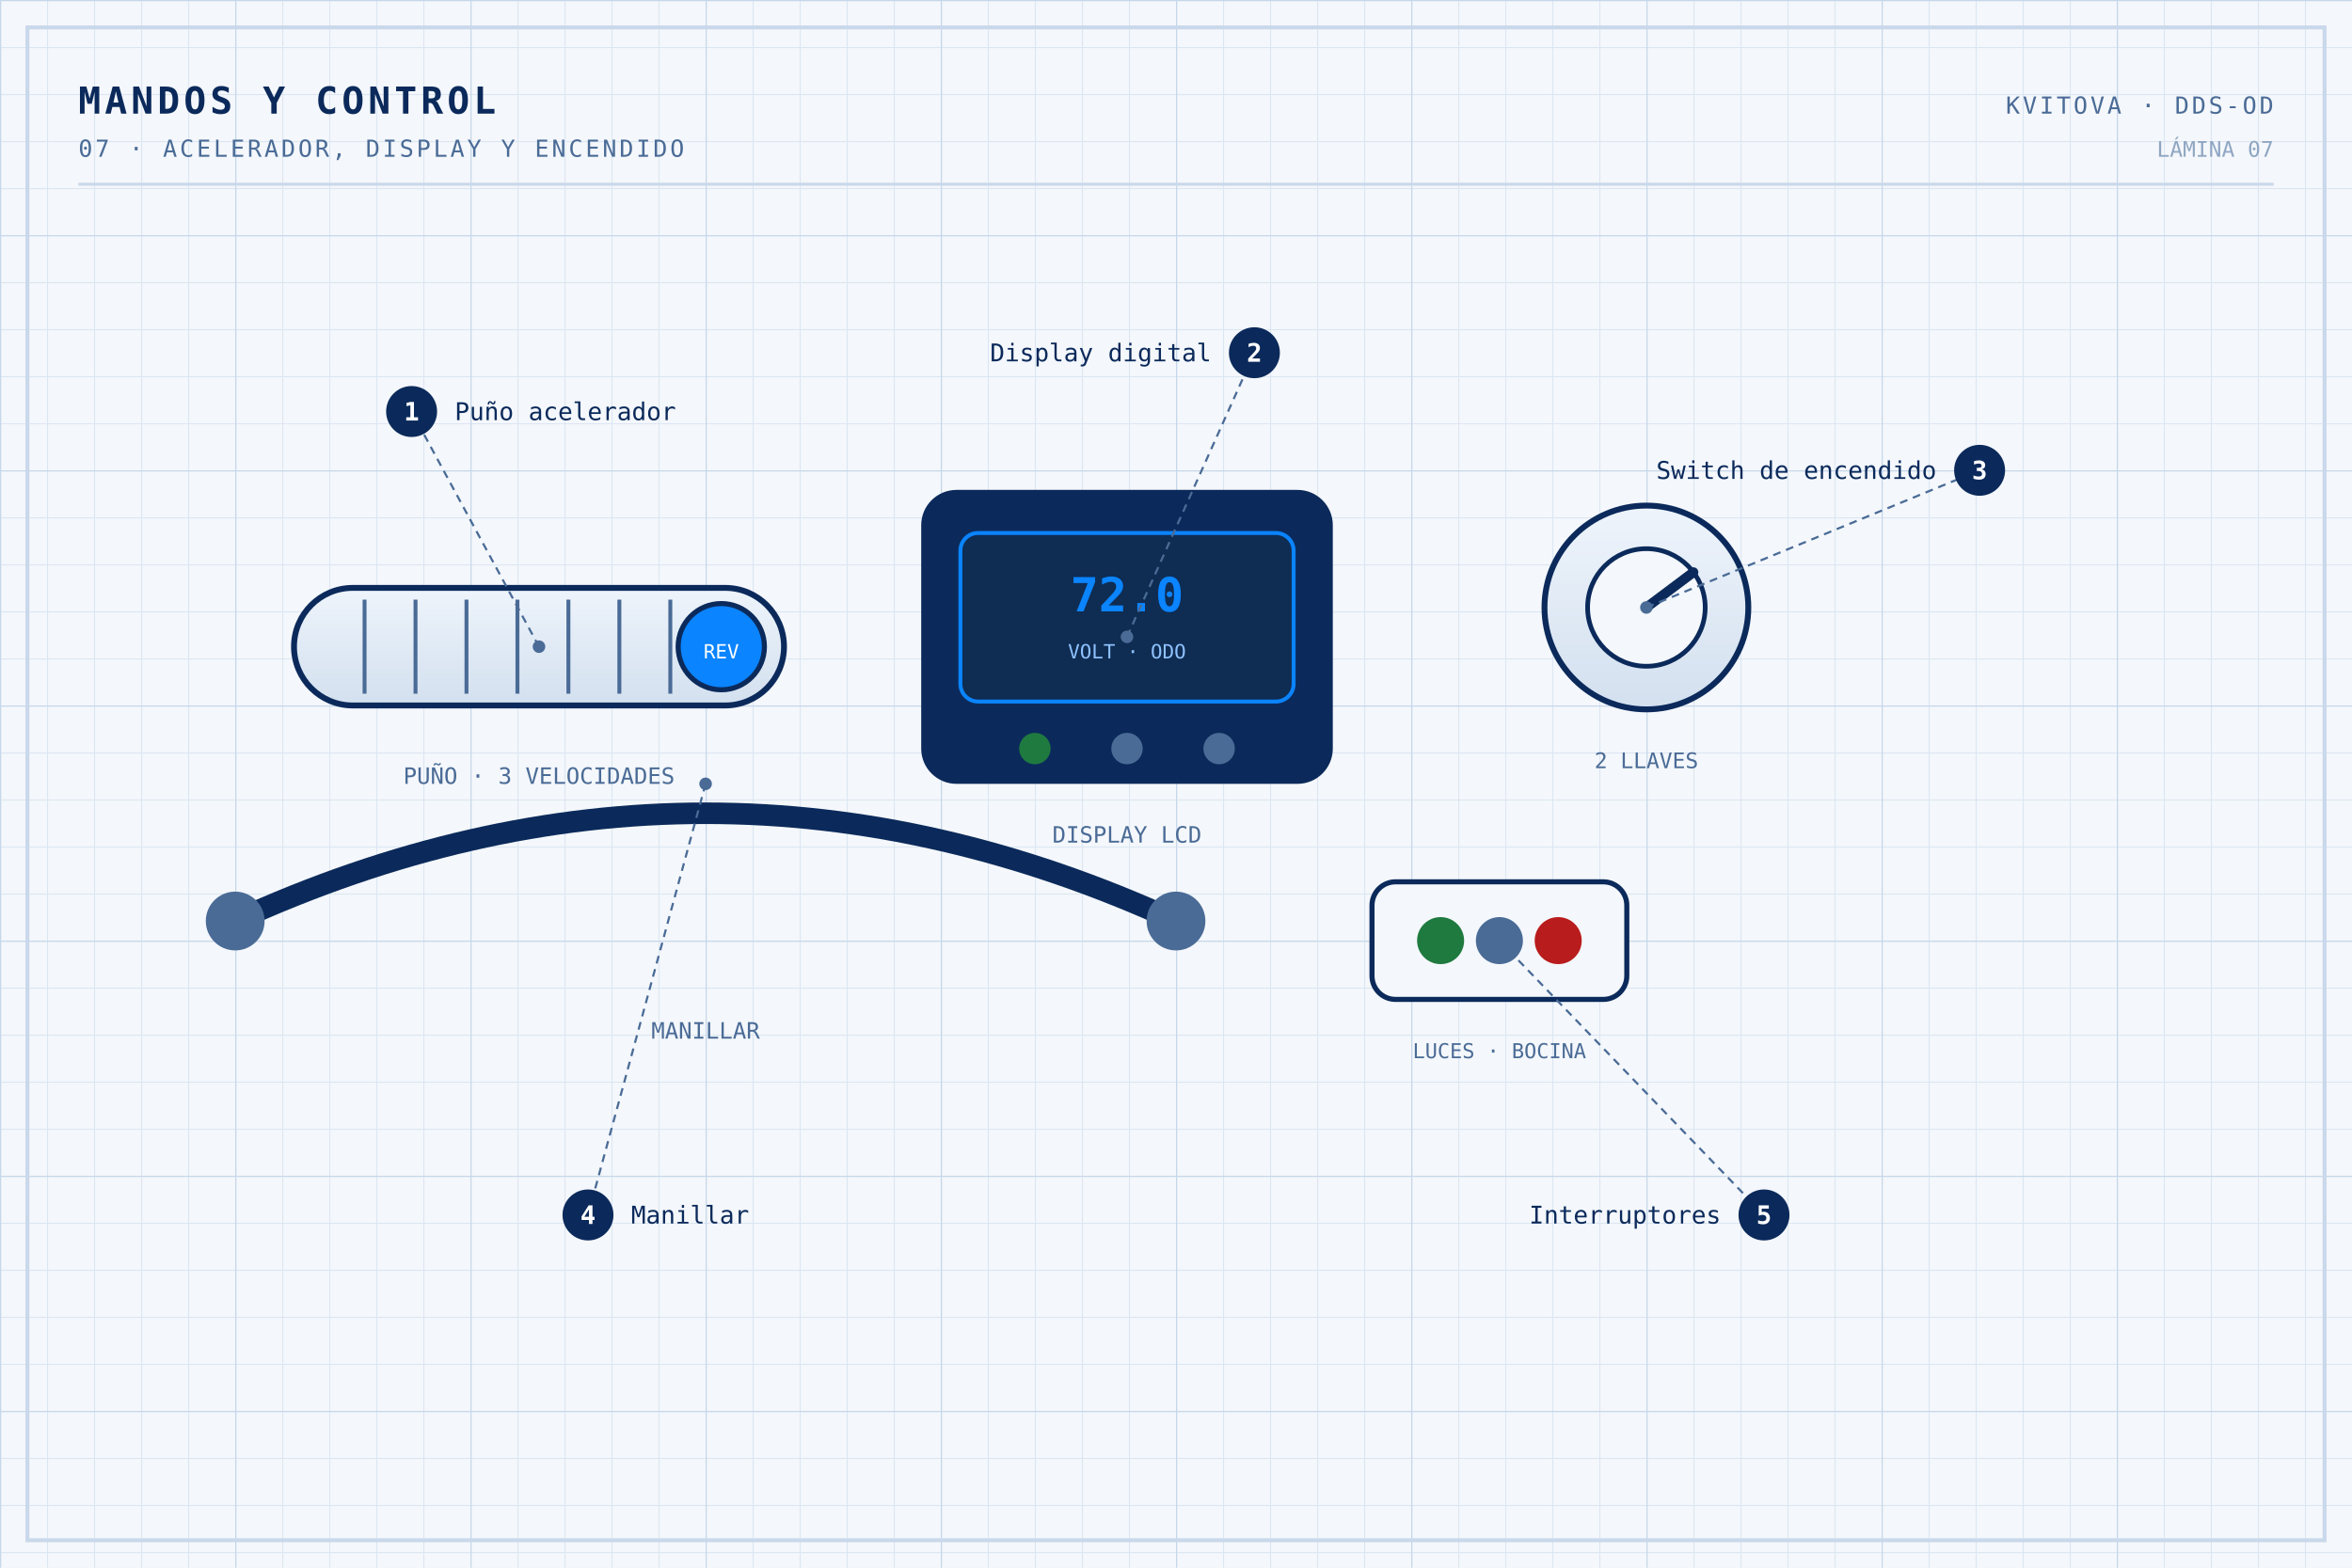
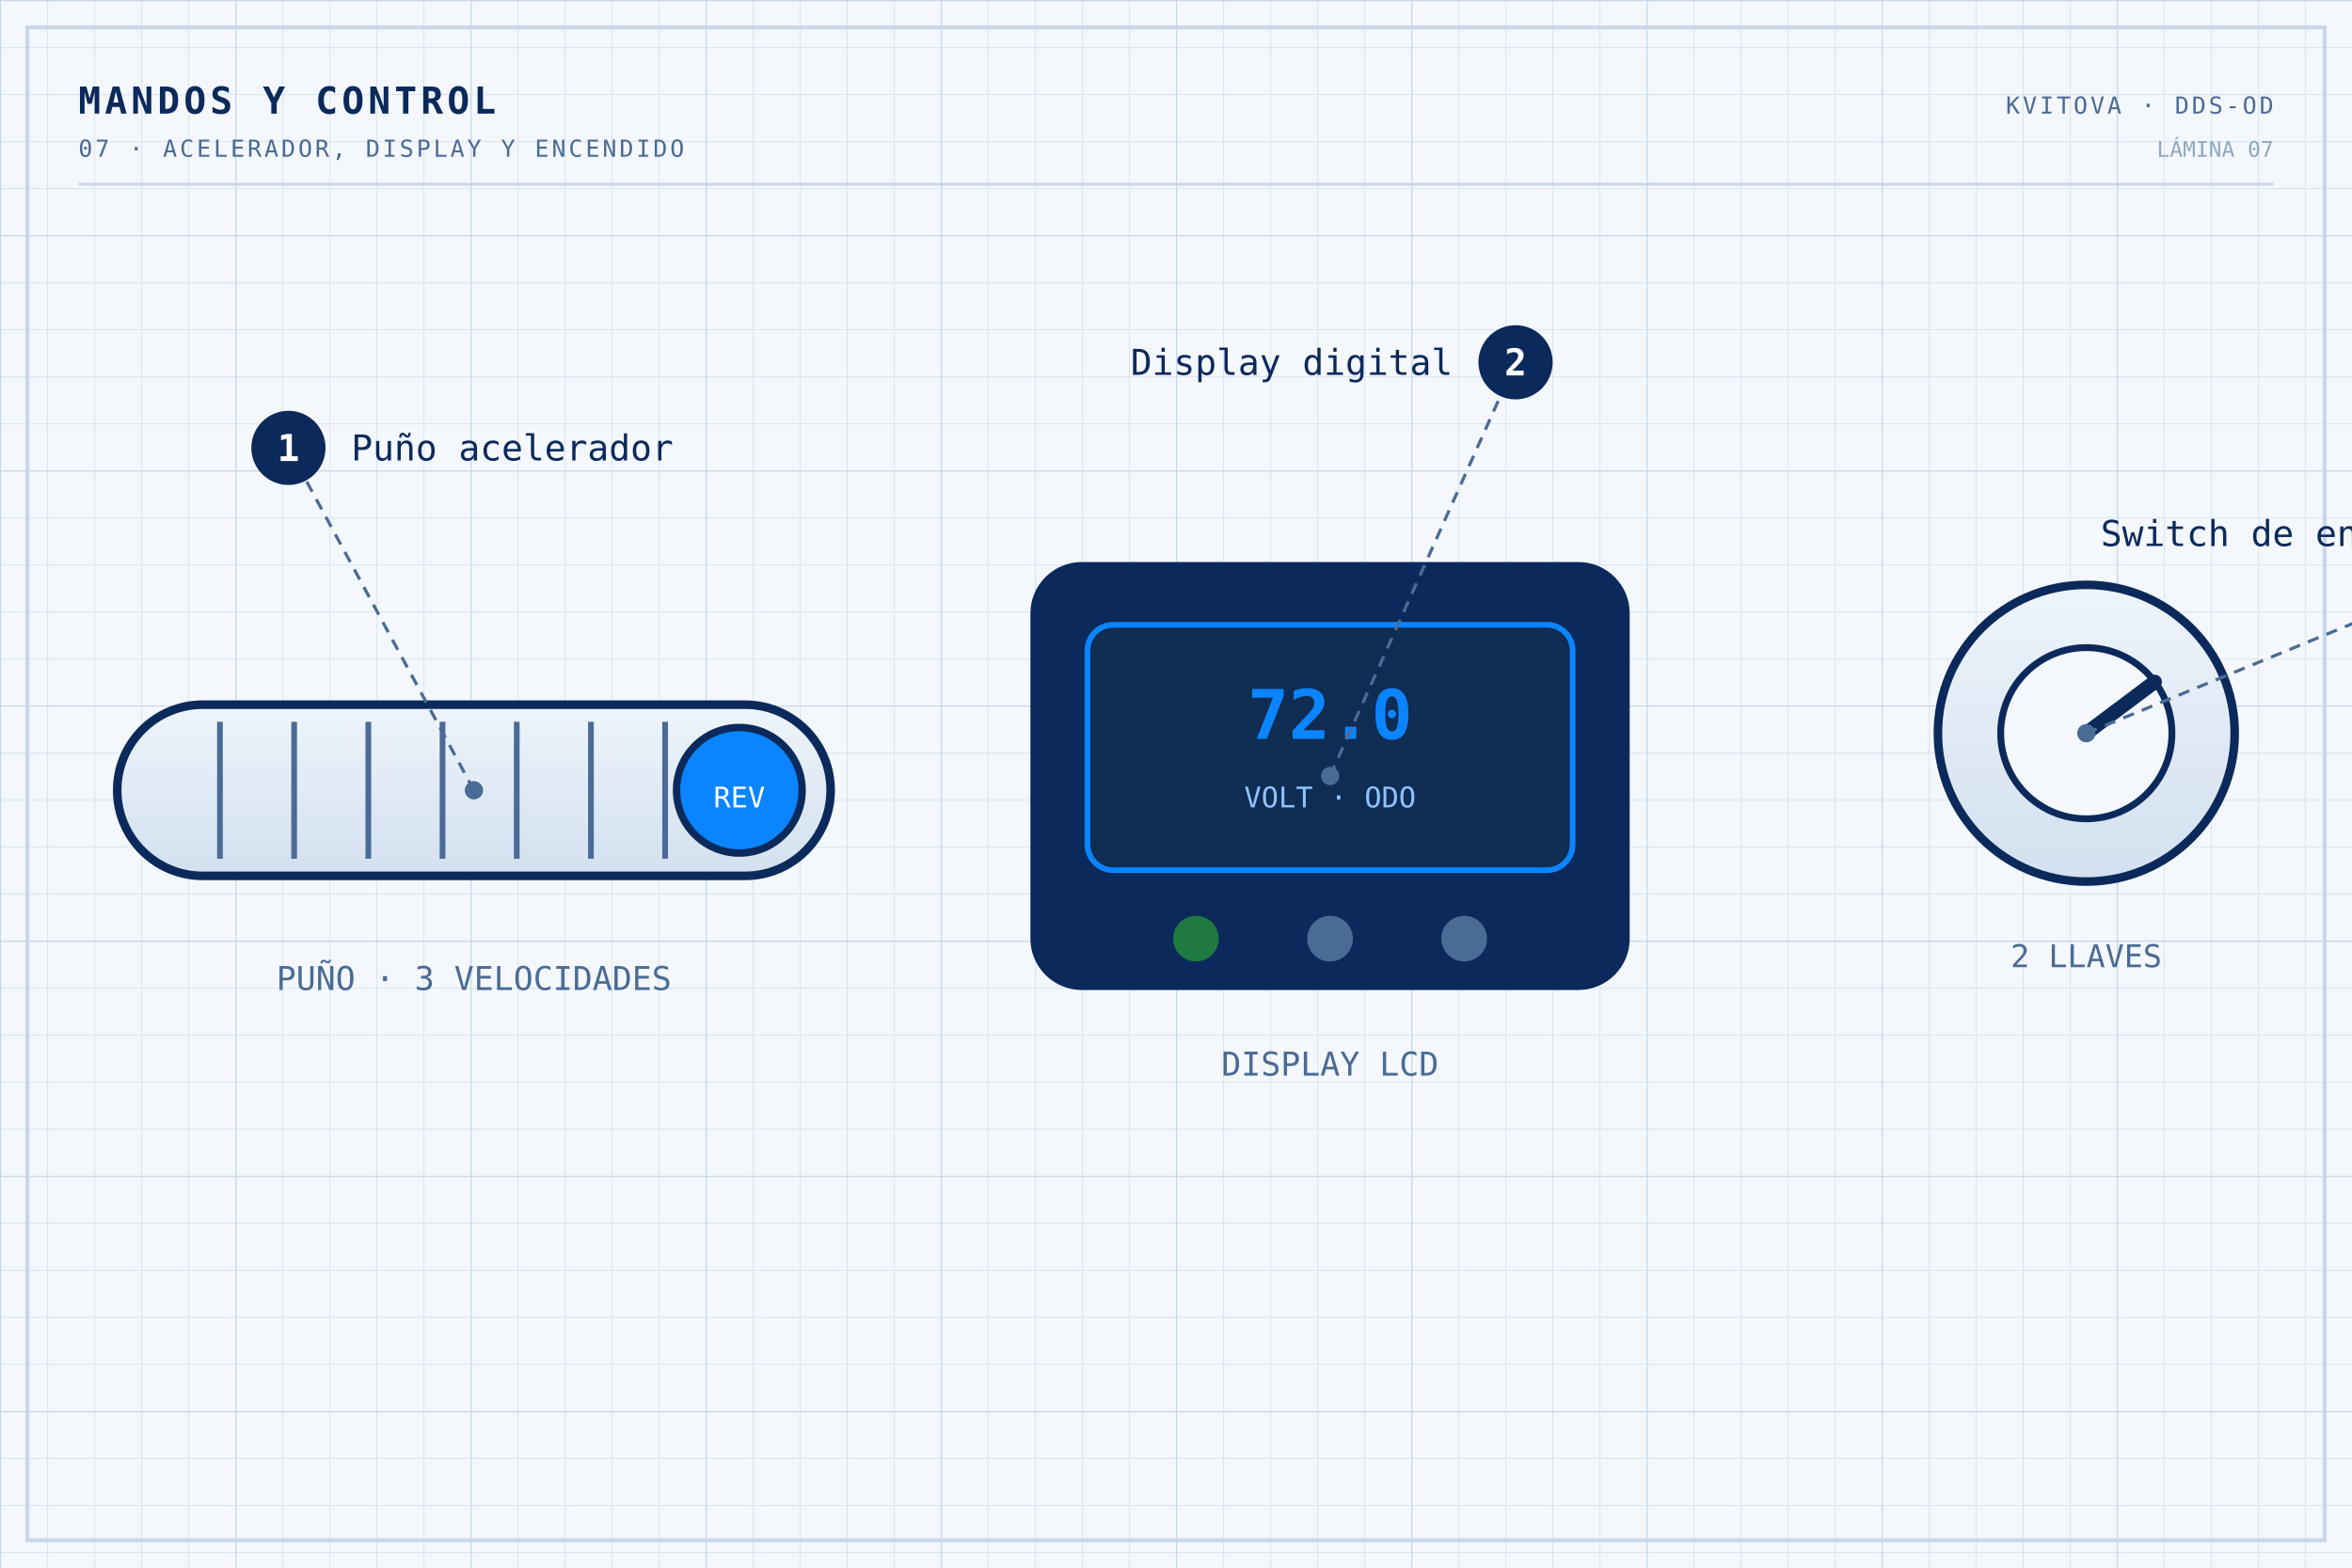
<svg xmlns="http://www.w3.org/2000/svg" viewBox="0 0 1200 800" width="1200" height="800" role="img" aria-label="MANDOS Y CONTROL">
  <defs>
    <pattern id="grid" width="24" height="24" patternUnits="userSpaceOnUse">
      <path d="M24 0H0V24" fill="none" stroke="#dbe6f3" stroke-width="1" />
    </pattern>
    <pattern id="grid-lg" width="120" height="120" patternUnits="userSpaceOnUse">
      <path d="M120 0H0V120" fill="none" stroke="#c6d7ea" stroke-width="1.2" />
    </pattern>
    <linearGradient id="steel" x1="0" y1="0" x2="0" y2="1">
      <stop offset="0" stop-color="#eef4fb" />
      <stop offset="1" stop-color="#d3e0ef" />
    </linearGradient>
    <linearGradient id="volt" x1="0" y1="0" x2="1" y2="1">
      <stop offset="0" stop-color="#3aa0ff" />
      <stop offset="1" stop-color="#0b5fd0" />
    </linearGradient>
    <marker id="arrow" markerWidth="9" markerHeight="9" refX="7" refY="3" orient="auto">
      <path d="M0 0l7 3-7 3z" fill="#4a6b96" />
    </marker>
  </defs>
  <rect width="1200" height="800" fill="#f4f7fb" />
  <rect width="1200" height="800" fill="url(#grid)" />
  <rect width="1200" height="800" fill="url(#grid-lg)" />
  <rect x="14" y="14" width="1172" height="772" fill="none" stroke="#c9d8ea" stroke-width="2" />
  <g font-family="ui-monospace, SFMono-Regular, Menlo, monospace">
    <text x="40" y="58" font-size="19" font-weight="700" fill="#0b2a5b" letter-spacing="2">MANDOS Y CONTROL</text>
    <text x="40" y="80" font-size="12" fill="#4a6b96" letter-spacing="1.4">07 · ACELERADOR, DISPLAY Y ENCENDIDO</text>
    <text x="1160" y="58" font-size="12" fill="#4a6b96" text-anchor="end" letter-spacing="1.4">KVITOVA · DDS-OD</text>
    <text x="1160" y="80" font-size="11" fill="#8fa6c2" text-anchor="end">LÁMINA 07</text>
  </g>
  <line x1="40" y1="94" x2="1160" y2="94" stroke="#c9d8ea" stroke-width="1.5" />
-   <g id="parte-01">
-     <rect x="150" y="300" width="250" height="60" rx="30" fill="url(#steel)" stroke="#0b2a5b" stroke-width="3" />
-     <g stroke="#4a6b96" stroke-width="2">
-       <path d="M186 306v48" />
-       <path d="M212 306v48" />
-       <path d="M238 306v48" />
-       <path d="M264 306v48" />
-       <path d="M290 306v48" />
-       <path d="M316 306v48" />
-       <path d="M342 306v48" />
+   <g id="sheet-body" transform="translate(-158.6 -77.2) scale(1.456)">
+     <g id="parte-01">
+       <rect x="150" y="300" width="250" height="60" rx="30" fill="url(#steel)" stroke="#0b2a5b" stroke-width="3" />
+       <g stroke="#4a6b96" stroke-width="2">
+         <path d="M186 306v48" />
+         <path d="M212 306v48" />
+         <path d="M238 306v48" />
+         <path d="M264 306v48" />
+         <path d="M290 306v48" />
+         <path d="M316 306v48" />
+         <path d="M342 306v48" />
+       </g>
+       <circle cx="368" cy="330" r="22" fill="#0a84ff" stroke="#0b2a5b" stroke-width="2.6" />
+       <text x="368" y="336" font-size="10" fill="#fff" text-anchor="middle" font-family="ui-monospace, monospace">REV</text>
+       <text x="275" y="400" font-size="11.5" fill="#4a6b96" text-anchor="middle" font-family="ui-monospace, monospace">PUÑO · 3 VELOCIDADES</text>
    </g>
-     <circle cx="368" cy="330" r="22" fill="#0a84ff" stroke="#0b2a5b" stroke-width="2.6" />
-     <text x="368" y="336" font-size="10" fill="#fff" text-anchor="middle" font-family="ui-monospace, monospace">REV</text>
-     <text x="275" y="400" font-size="11.5" fill="#4a6b96" text-anchor="middle" font-family="ui-monospace, monospace">PUÑO · 3 VELOCIDADES</text>
-   </g>
-   <g id="parte-02">
-     <rect x="470" y="250" width="210" height="150" rx="18" fill="#0b2a5b" />
-     <rect x="490" y="272" width="170" height="86" rx="9" fill="#0f2c52" stroke="#0a84ff" stroke-width="2" />
-     <text x="575" y="312" font-size="24" font-weight="700" fill="#0a84ff" text-anchor="middle" font-family="ui-monospace, monospace">72.0</text>
-     <text x="575" y="336" font-size="10" fill="#8fc2ff" text-anchor="middle" font-family="ui-monospace, monospace">VOLT · ODO</text>
-     <circle cx="528" cy="382" r="8" fill="#1f7a3f" />
-     <circle cx="575" cy="382" r="8" fill="#4a6b96" />
-     <circle cx="622" cy="382" r="8" fill="#4a6b96" />
-     <text x="575" y="430" font-size="11.5" fill="#4a6b96" text-anchor="middle" font-family="ui-monospace, monospace">DISPLAY LCD</text>
-   </g>
-   <g id="parte-03">
-     <circle cx="840" cy="310" r="52" fill="url(#steel)" stroke="#0b2a5b" stroke-width="3" />
-     <circle cx="840" cy="310" r="30" fill="#f4f7fb" stroke="#0b2a5b" stroke-width="2.4" />
-     <path d="M840 310l24 -18" stroke="#0b2a5b" stroke-width="5" stroke-linecap="round" />
-     <text x="840" y="392" font-size="11" fill="#4a6b96" text-anchor="middle" font-family="ui-monospace, monospace">2 LLAVES</text>
-   </g>
-   <g id="parte-04">
-     <path d="M120 470q240 -110 480 0" fill="none" stroke="#0b2a5b" stroke-width="11" stroke-linecap="round" />
-     <circle cx="120" cy="470" r="15" fill="#4a6b96" />
-     <circle cx="600" cy="470" r="15" fill="#4a6b96" />
-     <text x="360" y="530" font-size="11.5" fill="#4a6b96" text-anchor="middle" font-family="ui-monospace, monospace">MANILLAR</text>
-   </g>
-   <g id="parte-05">
-     <rect x="700" y="450" width="130" height="60" rx="12" fill="#f4f7fb" stroke="#0b2a5b" stroke-width="2.6" />
-     <circle cx="735" cy="480" r="12" fill="#1f7a3f" />
-     <circle cx="765" cy="480" r="12" fill="#4a6b96" />
-     <circle cx="795" cy="480" r="12" fill="#b91c1c" />
-     <text x="765" y="540" font-size="10.5" fill="#4a6b96" text-anchor="middle" font-family="ui-monospace, monospace">LUCES · BOCINA</text>
-   </g>
-   <g class="callout" font-family="ui-monospace, SFMono-Regular, Menlo, monospace">
-     <path d="M275 330 L210 210" stroke="#4a6b96" stroke-width="1.1" stroke-dasharray="4 3" />
-     <circle cx="275" cy="330" r="3.2" fill="#4a6b96" />
-     <circle cx="210" cy="210" r="13" fill="#0b2a5b" />
-     <text x="210" y="214.6" font-size="13" font-weight="700" fill="#fff" text-anchor="middle">1</text>
-     <text x="232" y="214.4" font-size="12.5" fill="#0b2a5b" text-anchor="start">Puño acelerador</text>
-   </g>
-   <g class="callout" font-family="ui-monospace, SFMono-Regular, Menlo, monospace">
-     <path d="M575 325 L640 180" stroke="#4a6b96" stroke-width="1.1" stroke-dasharray="4 3" />
-     <circle cx="575" cy="325" r="3.2" fill="#4a6b96" />
-     <circle cx="640" cy="180" r="13" fill="#0b2a5b" />
-     <text x="640" y="184.6" font-size="13" font-weight="700" fill="#fff" text-anchor="middle">2</text>
-     <text x="618" y="184.4" font-size="12.5" fill="#0b2a5b" text-anchor="end">Display digital</text>
-   </g>
-   <g class="callout" font-family="ui-monospace, SFMono-Regular, Menlo, monospace">
-     <path d="M840 310 L1010 240" stroke="#4a6b96" stroke-width="1.1" stroke-dasharray="4 3" />
-     <circle cx="840" cy="310" r="3.2" fill="#4a6b96" />
-     <circle cx="1010" cy="240" r="13" fill="#0b2a5b" />
-     <text x="1010" y="244.6" font-size="13" font-weight="700" fill="#fff" text-anchor="middle">3</text>
-     <text x="988" y="244.4" font-size="12.5" fill="#0b2a5b" text-anchor="end">Switch de encendido</text>
-   </g>
-   <g class="callout" font-family="ui-monospace, SFMono-Regular, Menlo, monospace">
-     <path d="M360 400 L300 620" stroke="#4a6b96" stroke-width="1.1" stroke-dasharray="4 3" />
-     <circle cx="360" cy="400" r="3.2" fill="#4a6b96" />
-     <circle cx="300" cy="620" r="13" fill="#0b2a5b" />
-     <text x="300" y="624.6" font-size="13" font-weight="700" fill="#fff" text-anchor="middle">4</text>
-     <text x="322" y="624.4" font-size="12.5" fill="#0b2a5b" text-anchor="start">Manillar</text>
-   </g>
-   <g class="callout" font-family="ui-monospace, SFMono-Regular, Menlo, monospace">
-     <path d="M765 480 L900 620" stroke="#4a6b96" stroke-width="1.1" stroke-dasharray="4 3" />
-     <circle cx="765" cy="480" r="3.2" fill="#4a6b96" />
-     <circle cx="900" cy="620" r="13" fill="#0b2a5b" />
-     <text x="900" y="624.6" font-size="13" font-weight="700" fill="#fff" text-anchor="middle">5</text>
-     <text x="878" y="624.4" font-size="12.5" fill="#0b2a5b" text-anchor="end">Interruptores</text>
+     <g id="parte-02">
+       <rect x="470" y="250" width="210" height="150" rx="18" fill="#0b2a5b" />
+       <rect x="490" y="272" width="170" height="86" rx="9" fill="#0f2c52" stroke="#0a84ff" stroke-width="2" />
+       <text x="575" y="312" font-size="24" font-weight="700" fill="#0a84ff" text-anchor="middle" font-family="ui-monospace, monospace">72.0</text>
+       <text x="575" y="336" font-size="10" fill="#8fc2ff" text-anchor="middle" font-family="ui-monospace, monospace">VOLT · ODO</text>
+       <circle cx="528" cy="382" r="8" fill="#1f7a3f" />
+       <circle cx="575" cy="382" r="8" fill="#4a6b96" />
+       <circle cx="622" cy="382" r="8" fill="#4a6b96" />
+       <text x="575" y="430" font-size="11.5" fill="#4a6b96" text-anchor="middle" font-family="ui-monospace, monospace">DISPLAY LCD</text>
+     </g>
+     <g id="parte-03">
+       <circle cx="840" cy="310" r="52" fill="url(#steel)" stroke="#0b2a5b" stroke-width="3" />
+       <circle cx="840" cy="310" r="30" fill="#f4f7fb" stroke="#0b2a5b" stroke-width="2.4" />
+       <path d="M840 310l24 -18" stroke="#0b2a5b" stroke-width="5" stroke-linecap="round" />
+       <text x="840" y="392" font-size="11" fill="#4a6b96" text-anchor="middle" font-family="ui-monospace, monospace">2 LLAVES</text>
+     </g>
+     <g class="callout" font-family="ui-monospace, SFMono-Regular, Menlo, monospace">
+       <path d="M275 330 L210 210" stroke="#4a6b96" stroke-width="1.1" stroke-dasharray="4 3" />
+       <circle cx="275" cy="330" r="3.2" fill="#4a6b96" />
+       <circle cx="210" cy="210" r="13" fill="#0b2a5b" />
+       <text x="210" y="214.6" font-size="13" font-weight="700" fill="#fff" text-anchor="middle">1</text>
+       <text x="232" y="214.4" font-size="12.5" fill="#0b2a5b" text-anchor="start">Puño acelerador</text>
+     </g>
+     <g class="callout" font-family="ui-monospace, SFMono-Regular, Menlo, monospace">
+       <path d="M575 325 L640 180" stroke="#4a6b96" stroke-width="1.1" stroke-dasharray="4 3" />
+       <circle cx="575" cy="325" r="3.2" fill="#4a6b96" />
+       <circle cx="640" cy="180" r="13" fill="#0b2a5b" />
+       <text x="640" y="184.6" font-size="13" font-weight="700" fill="#fff" text-anchor="middle">2</text>
+       <text x="618" y="184.4" font-size="12.5" fill="#0b2a5b" text-anchor="end">Display digital</text>
+     </g>
+     <g class="callout" font-family="ui-monospace, SFMono-Regular, Menlo, monospace">
+       <path d="M840 310 L1010 240" stroke="#4a6b96" stroke-width="1.1" stroke-dasharray="4 3" />
+       <circle cx="840" cy="310" r="3.2" fill="#4a6b96" />
+       <circle cx="1010" cy="240" r="13" fill="#0b2a5b" />
+       <text x="1010" y="244.6" font-size="13" font-weight="700" fill="#fff" text-anchor="middle">3</text>
+       <text x="988" y="244.4" font-size="12.5" fill="#0b2a5b" text-anchor="end">Switch de encendido</text>
+     </g>
  </g>
</svg>
